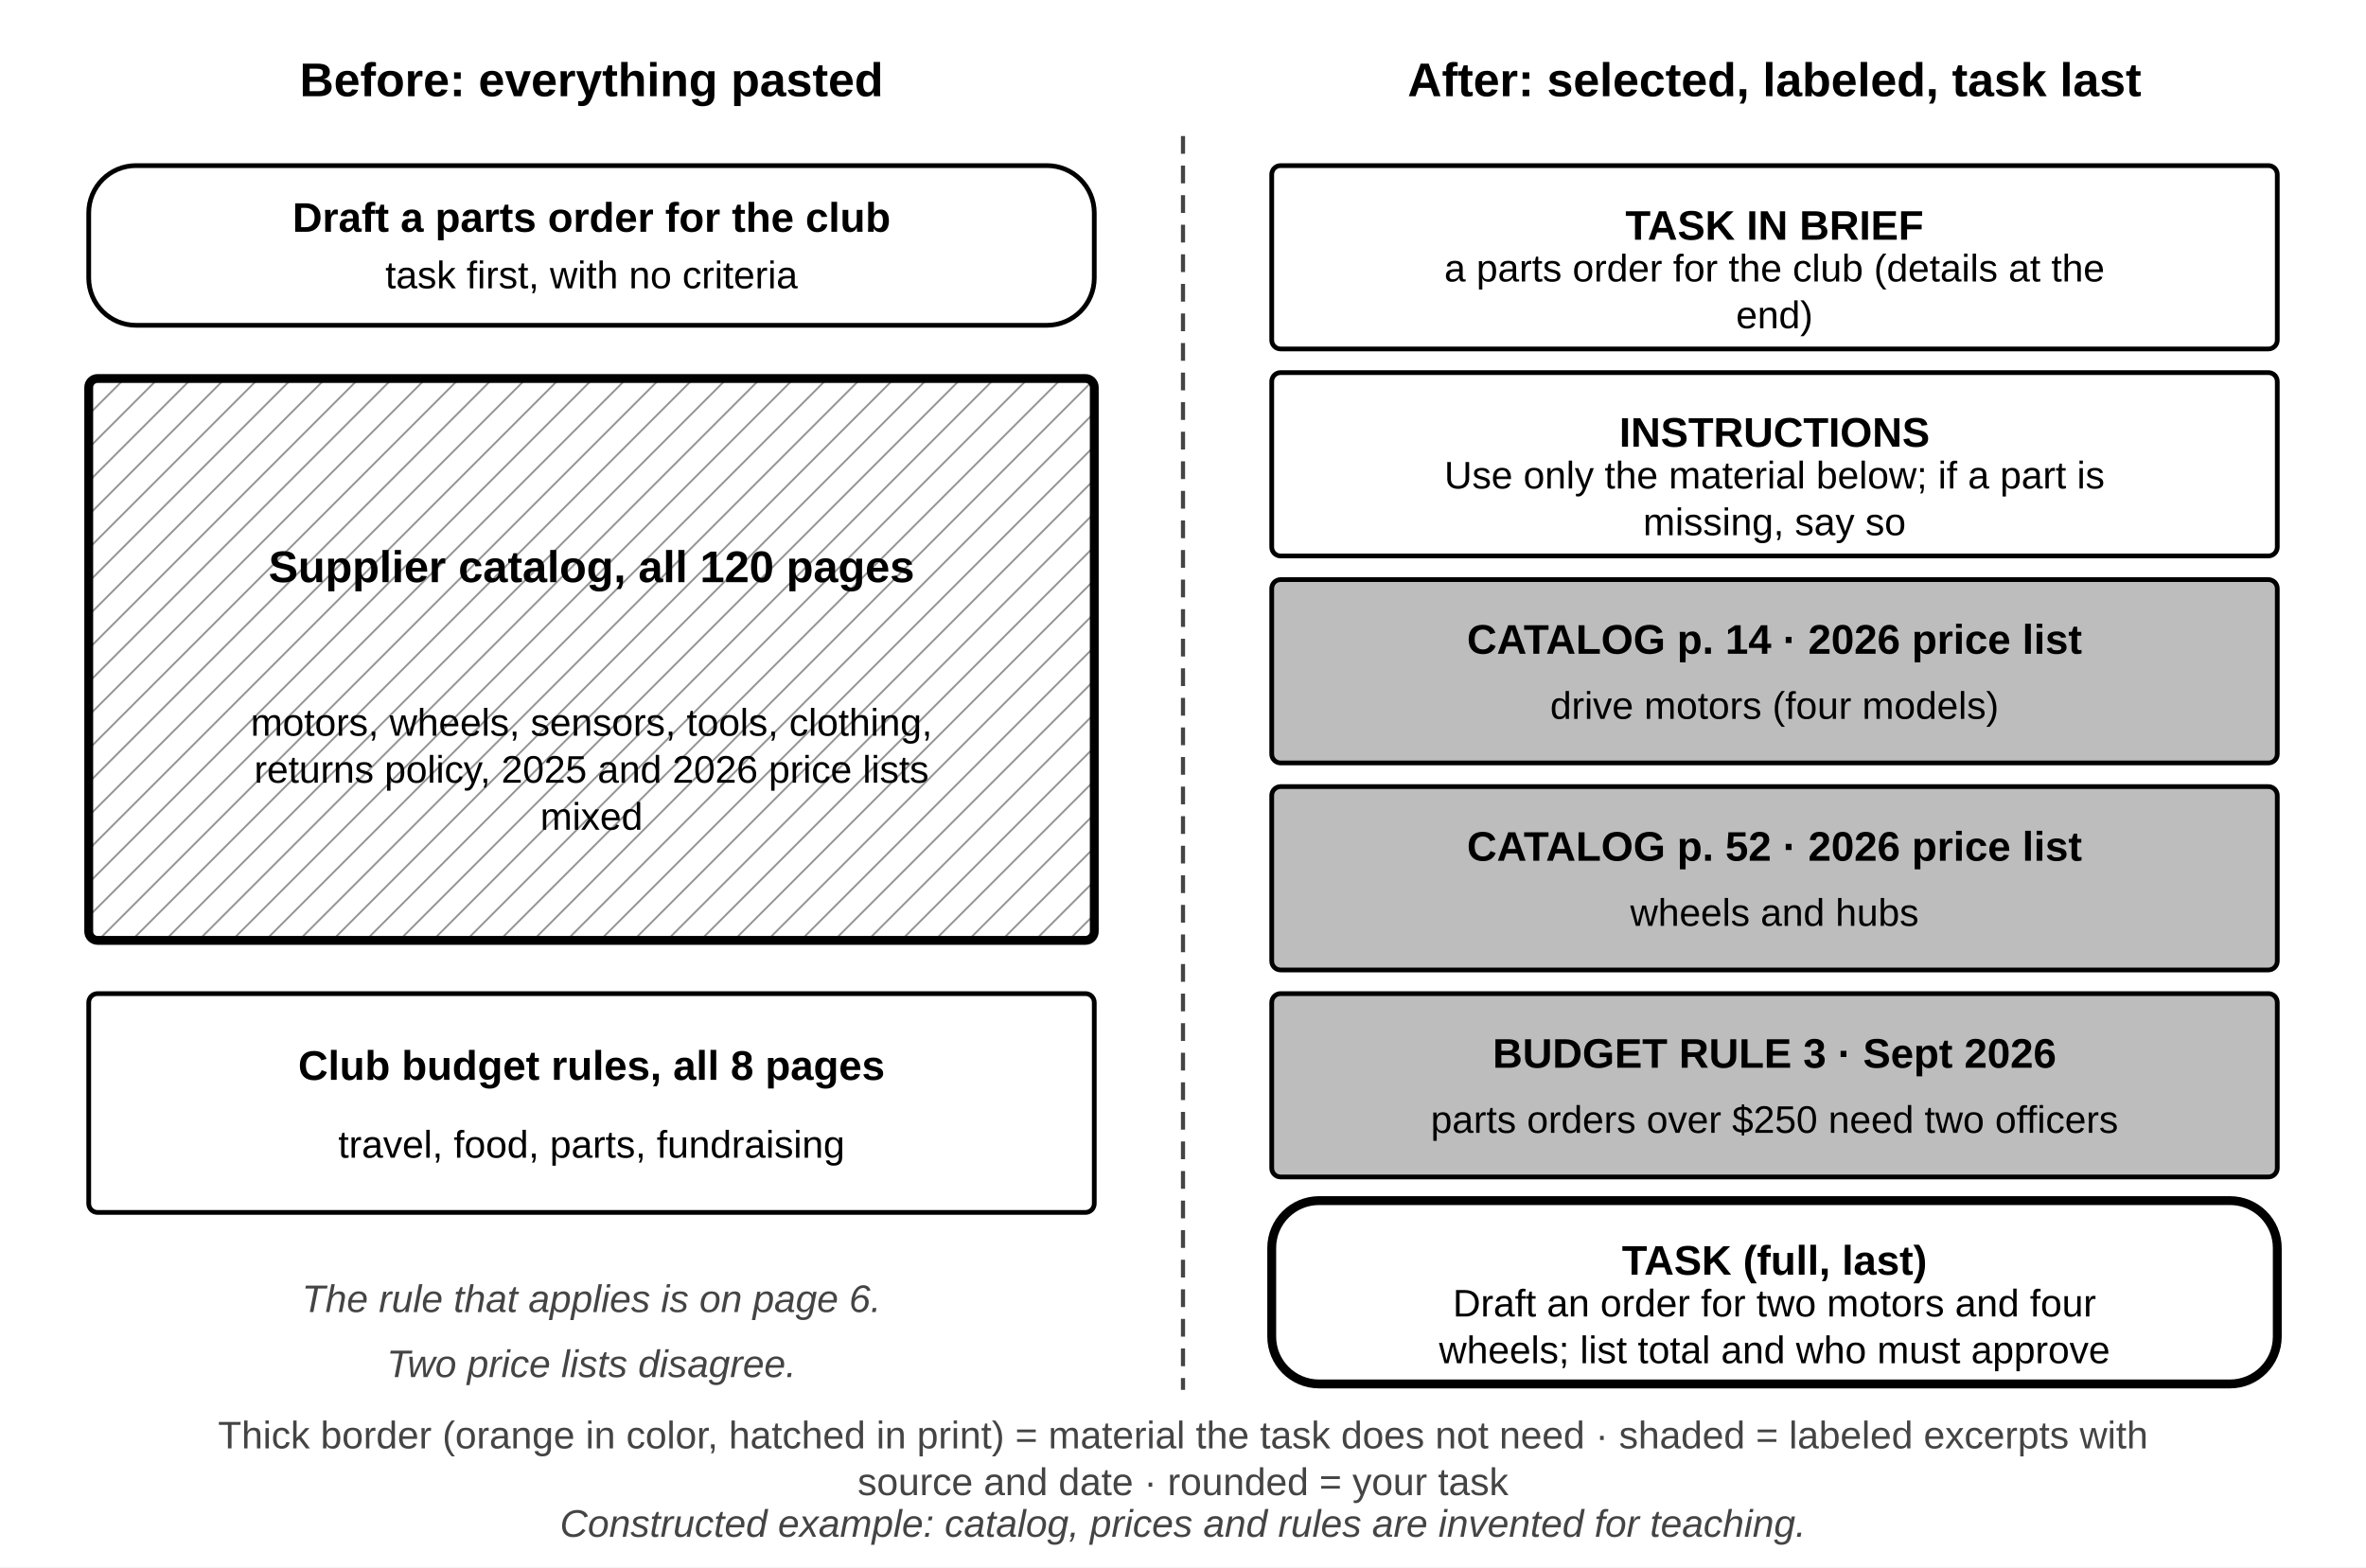
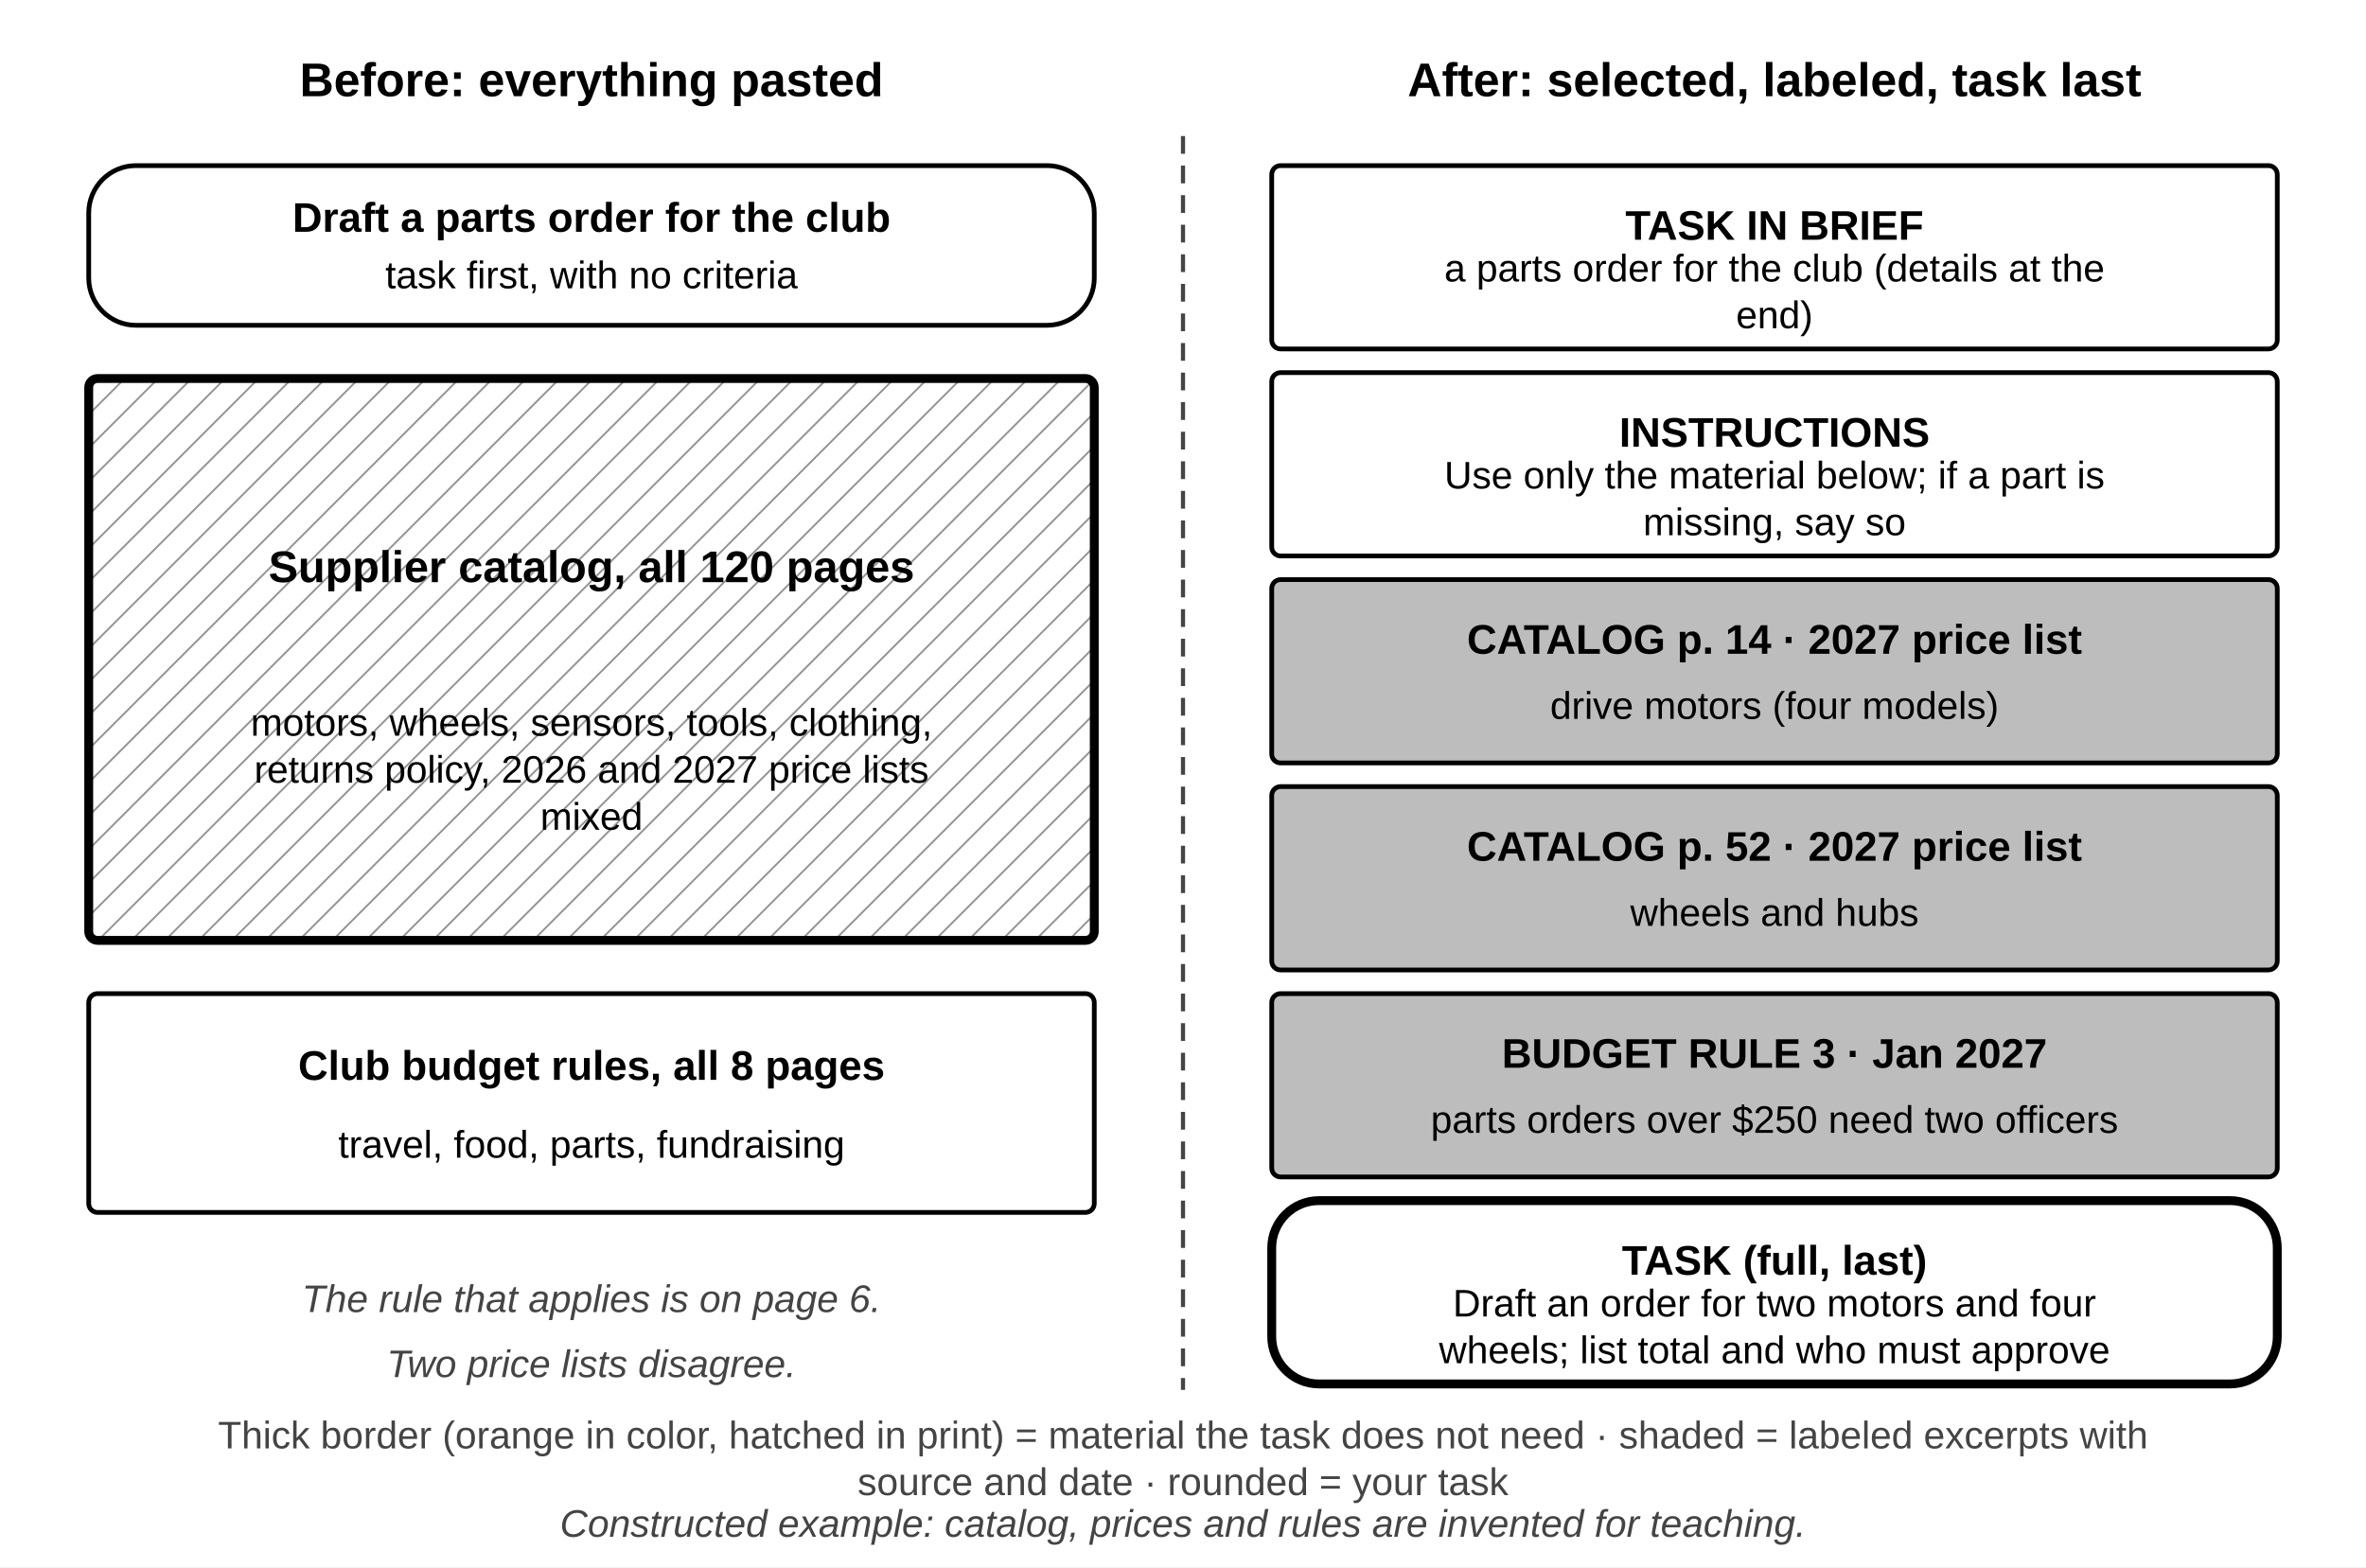
<svg xmlns="http://www.w3.org/2000/svg" viewBox="0 0 800 530" width="800" height="530" role="img" font-family="'Source Sans 3', 'Source Sans Pro', 'Helvetica Neue', Arial, sans-serif">
  <defs>
    <marker id="arrow-gray" viewBox="0 0 10 10" refX="9" refY="5" markerWidth="7" markerHeight="7" orient="auto-start-reverse">
      <path d="M0,0 L10,5 L0,10 z" fill="#000000" />
    </marker>
    <pattern id="hatch" patternUnits="userSpaceOnUse" width="8" height="8" patternTransform="rotate(45)">
      <rect width="8" height="8" fill="#FFFFFF" />
      <line x1="0" y1="0" x2="0" y2="8" stroke="#9A9A9A" stroke-width="1.3" />
    </pattern>
    <pattern id="dots" patternUnits="userSpaceOnUse" width="7" height="7">
      <rect width="7" height="7" fill="#FFFFFF" />
      <circle cx="3.5" cy="3.5" r="1.2" fill="#000" />
    </pattern>
  </defs>
  <rect width="800" height="530" fill="#FFFFFF" />
  <text x="200.0" y="28.0" font-size="16" font-weight="700" text-anchor="middle" dominant-baseline="middle" fill="#000000" style="">Before: everything pasted</text>
  <text x="600.0" y="28.0" font-size="16" font-weight="700" text-anchor="middle" dominant-baseline="middle" fill="#000000" style="">After: selected, labeled, task last</text>
  <line x1="400" y1="46" x2="400" y2="470" stroke="#444444" stroke-width="1.4" stroke-dasharray="6 4" />
  <rect x="30" y="56" width="340" height="54" rx="16" fill="#FFFFFF" stroke="#000000" stroke-width="1.6" />
  <text x="200.0" y="74.4" font-size="14" font-weight="600" text-anchor="middle" dominant-baseline="middle" fill="#000000" style="">Draft a parts order for the club</text>
  <text x="200.0" y="93.8" font-size="13" font-weight="normal" text-anchor="middle" dominant-baseline="middle" fill="#000000" style="">task first, with no criteria</text>
  <rect x="30" y="128" width="340" height="190" rx="3" fill="url(#hatch)" stroke="#000000" stroke-width="3" />
  <text x="200.0" y="192.6" font-size="15" font-weight="600" text-anchor="middle" dominant-baseline="middle" fill="#000000" style="">Supplier catalog, all 120 pages</text>
  <text x="200.0" y="245.1" font-size="13" font-weight="normal" text-anchor="middle" dominant-baseline="middle" fill="#000000" style="">motors, wheels, sensors, tools, clothing,</text>
-   <text x="200.0" y="261.0" font-size="13" font-weight="normal" text-anchor="middle" dominant-baseline="middle" fill="#000000" style="">returns policy, 2025 and 2026 price lists</text>
+   <text x="200.0" y="261.0" font-size="13" font-weight="normal" text-anchor="middle" dominant-baseline="middle" fill="#000000" style="">returns policy, 2026 and 2027 price lists</text>
  <text x="200.0" y="276.9" font-size="13" font-weight="normal" text-anchor="middle" dominant-baseline="middle" fill="#000000" style="">mixed</text>
  <rect x="30" y="336" width="340" height="74" rx="3" fill="#FFFFFF" stroke="#000000" stroke-width="1.6" />
  <text x="200.0" y="361.2" font-size="14" font-weight="600" text-anchor="middle" dominant-baseline="middle" fill="#000000" style="">Club budget rules, all 8 pages</text>
  <text x="200.0" y="387.8" font-size="13" font-weight="normal" text-anchor="middle" dominant-baseline="middle" fill="#000000" style="">travel, food, parts, fundraising</text>
  <text x="200.0" y="440.0" font-size="13" font-weight="normal" text-anchor="middle" dominant-baseline="middle" fill="#444444" style="font-style:italic;">The rule that applies is on page 6.</text>
  <text x="200.0" y="462.0" font-size="13" font-weight="normal" text-anchor="middle" dominant-baseline="middle" fill="#444444" style="font-style:italic;">Two price lists disagree.</text>
  <rect x="430" y="56" width="340" height="62" rx="3" fill="#FFFFFF" stroke="#000000" stroke-width="1.6" />
  <text x="600.0" y="77.1" font-size="14" font-weight="600" text-anchor="middle" dominant-baseline="middle" fill="#000000" style="">TASK IN BRIEF</text>
  <text x="600.0" y="91.5" font-size="13" font-weight="normal" text-anchor="middle" dominant-baseline="middle" fill="#000000" style="">a parts order for the club (details at the</text>
  <text x="600.0" y="107.3" font-size="13" font-weight="normal" text-anchor="middle" dominant-baseline="middle" fill="#000000" style="">end)</text>
  <rect x="430" y="126" width="340" height="62" rx="3" fill="#FFFFFF" stroke="#000000" stroke-width="1.6" />
  <text x="600.0" y="147.1" font-size="14" font-weight="600" text-anchor="middle" dominant-baseline="middle" fill="#000000" style="">INSTRUCTIONS</text>
  <text x="600.0" y="161.5" font-size="13" font-weight="normal" text-anchor="middle" dominant-baseline="middle" fill="#000000" style="">Use only the material below; if a part is</text>
  <text x="600.0" y="177.3" font-size="13" font-weight="normal" text-anchor="middle" dominant-baseline="middle" fill="#000000" style="">missing, say so</text>
  <rect x="430" y="196" width="340" height="62" rx="3" fill="#BDBDBD" stroke="#000000" stroke-width="1.6" />
-   <text x="600.0" y="217.1" font-size="14" font-weight="600" text-anchor="middle" dominant-baseline="middle" fill="#000000" style="">CATALOG p. 14 · 2026 price list</text>
+   <text x="600.0" y="217.1" font-size="14" font-weight="600" text-anchor="middle" dominant-baseline="middle" fill="#000000" style="">CATALOG p. 14 · 2027 price list</text>
  <text x="600.0" y="239.4" font-size="13" font-weight="normal" text-anchor="middle" dominant-baseline="middle" fill="#000000" style="">drive motors (four models)</text>
  <rect x="430" y="266" width="340" height="62" rx="3" fill="#BDBDBD" stroke="#000000" stroke-width="1.6" />
-   <text x="600.0" y="287.1" font-size="14" font-weight="600" text-anchor="middle" dominant-baseline="middle" fill="#000000" style="">CATALOG p. 52 · 2026 price list</text>
+   <text x="600.0" y="287.1" font-size="14" font-weight="600" text-anchor="middle" dominant-baseline="middle" fill="#000000" style="">CATALOG p. 52 · 2027 price list</text>
  <text x="600.0" y="309.4" font-size="13" font-weight="normal" text-anchor="middle" dominant-baseline="middle" fill="#000000" style="">wheels and hubs</text>
  <rect x="430" y="336" width="340" height="62" rx="3" fill="#BDBDBD" stroke="#000000" stroke-width="1.6" />
-   <text x="600.0" y="357.1" font-size="14" font-weight="600" text-anchor="middle" dominant-baseline="middle" fill="#000000" style="">BUDGET RULE 3 · Sept 2026</text>
+   <text x="600.0" y="357.1" font-size="14" font-weight="600" text-anchor="middle" dominant-baseline="middle" fill="#000000" style="">BUDGET RULE 3 · Jan 2027</text>
  <text x="600.0" y="379.4" font-size="13" font-weight="normal" text-anchor="middle" dominant-baseline="middle" fill="#000000" style="">parts orders over $250 need two officers</text>
  <rect x="430" y="406" width="340" height="62" rx="16" fill="#FFFFFF" stroke="#000000" stroke-width="3" />
  <text x="600.0" y="427.1" font-size="14" font-weight="600" text-anchor="middle" dominant-baseline="middle" fill="#000000" style="">TASK (full, last)</text>
  <text x="600.0" y="441.5" font-size="13" font-weight="normal" text-anchor="middle" dominant-baseline="middle" fill="#000000" style="">Draft an order for two motors and four</text>
  <text x="600.0" y="457.3" font-size="13" font-weight="normal" text-anchor="middle" dominant-baseline="middle" fill="#000000" style="">wheels; list total and who must approve</text>
  <text x="400.0" y="486.1" font-size="13" font-weight="normal" text-anchor="middle" dominant-baseline="middle" fill="#444444" style="">Thick border (orange in color, hatched in print) = material the task does not need · shaded = labeled excerpts with</text>
  <text x="400.0" y="501.9" font-size="13" font-weight="normal" text-anchor="middle" dominant-baseline="middle" fill="#444444" style="">source and date · rounded = your task</text>
  <text x="400.0" y="516.0" font-size="13" font-weight="normal" text-anchor="middle" dominant-baseline="middle" fill="#444444" style="font-style:italic;">Constructed example: catalog, prices and rules are invented for teaching.</text>
</svg>
